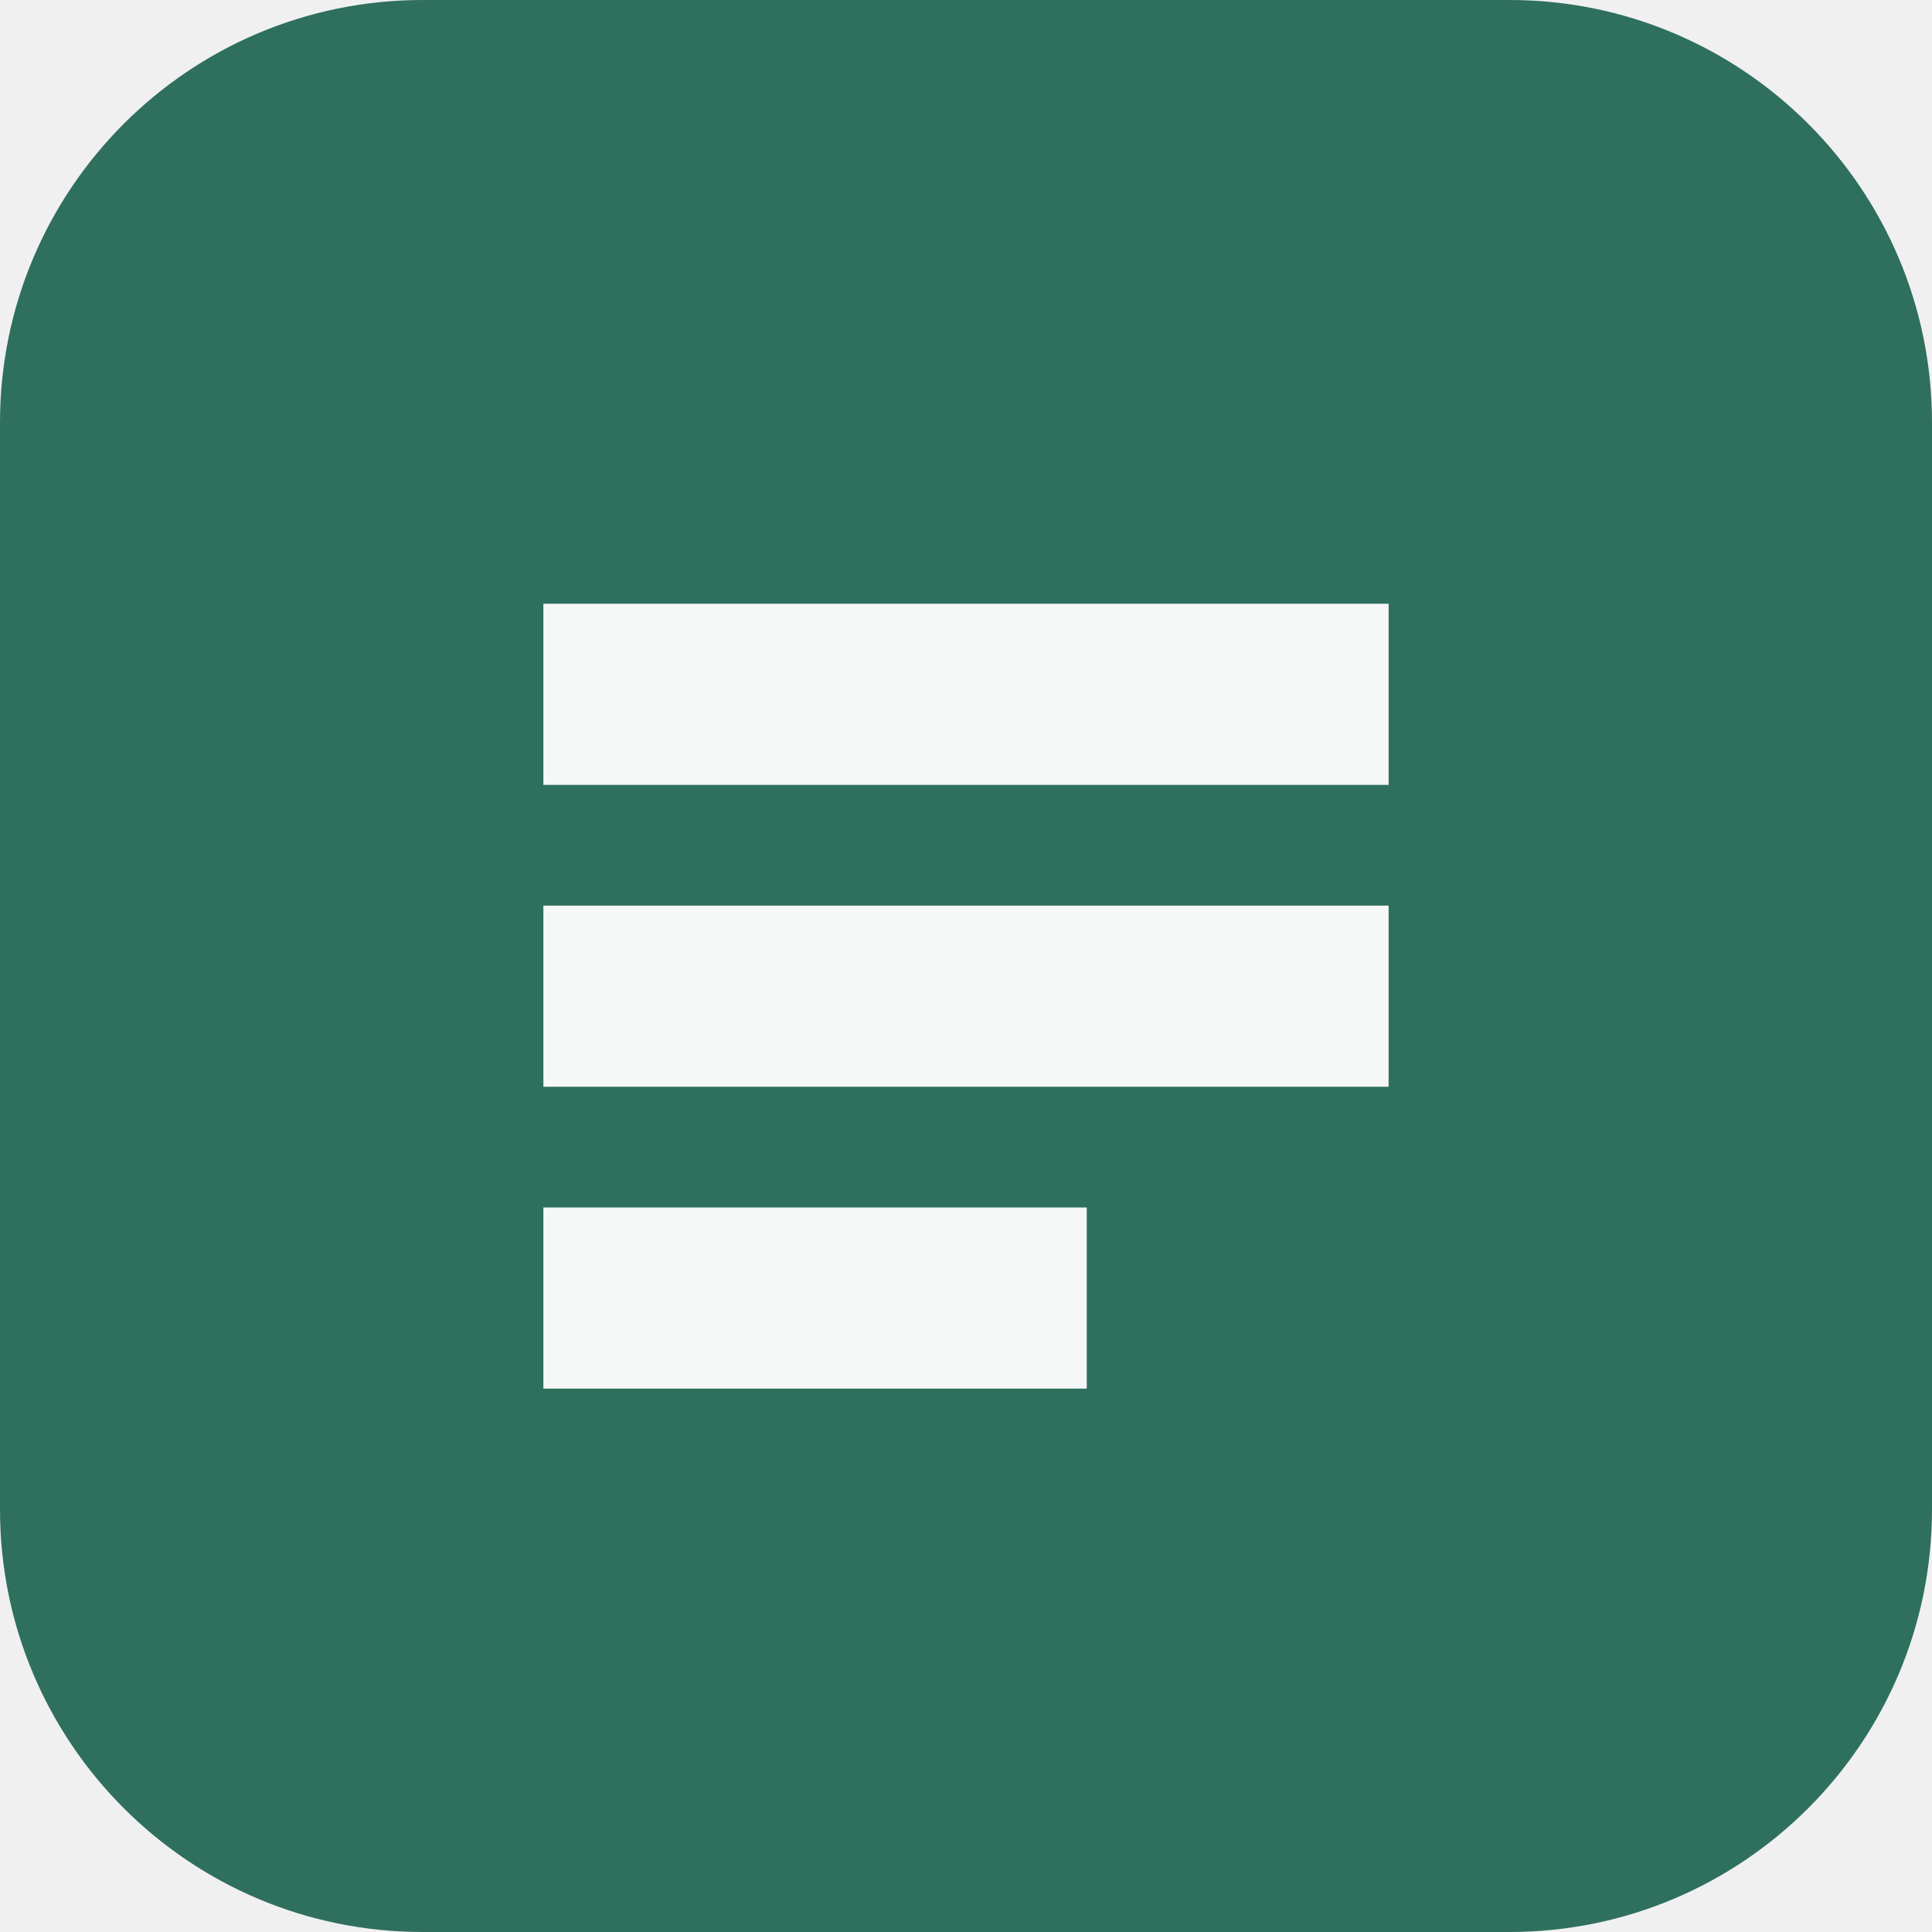
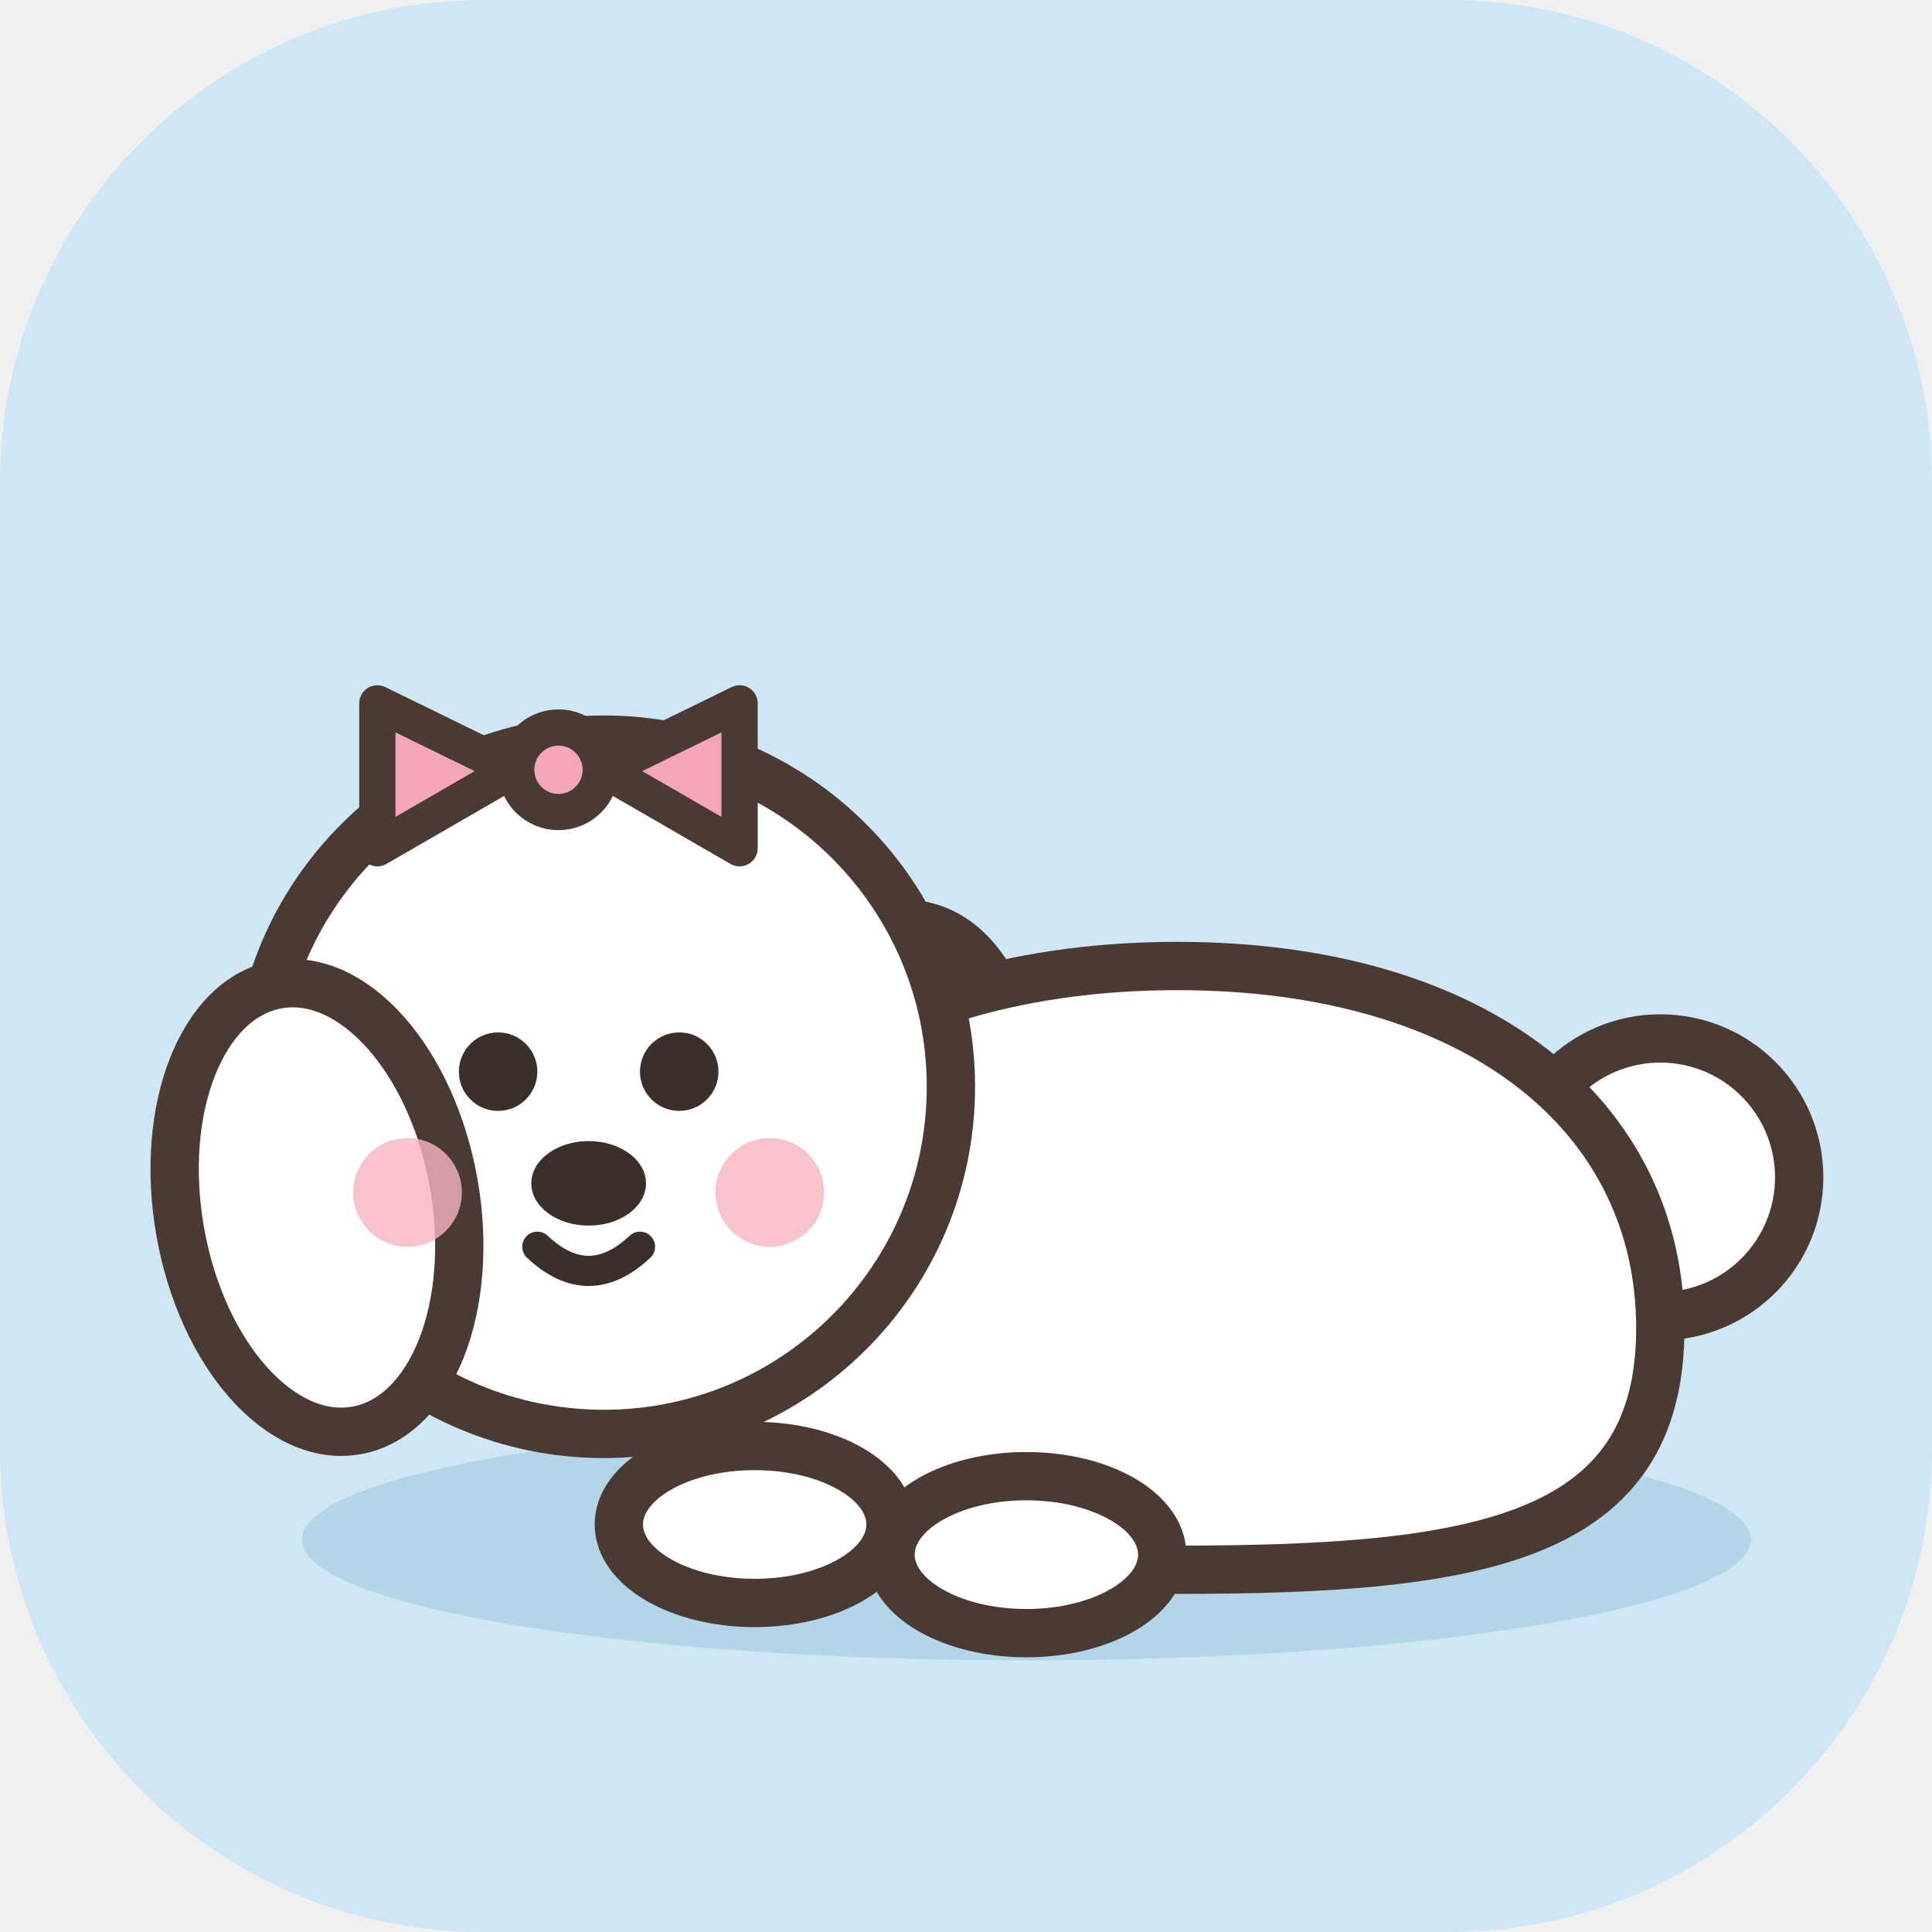
<svg xmlns="http://www.w3.org/2000/svg" viewBox="0 0 64 64">
-   <rect width="64" height="64" rx="14" fill="#2f6f5e" />
-   <path d="M18 20h28v6H18zM18 30h28v6H18zM18 40h18v6H18z" fill="#fff" opacity=".95" />
+   <rect width="64" height="64" rx="16" fill="#cfe7f5" />
+   <g id="pup">
+     <ellipse cx="34" cy="51" rx="24" ry="4" fill="#a8cfe3" opacity=".75" />
+     <g stroke="#4a3a33" stroke-width="1.6" stroke-linejoin="round" stroke-linecap="round" fill="#fff">
+       <circle cx="55" cy="39" r="4.6" />
+       <ellipse cx="29" cy="38" rx="4.6" ry="7.5" transform="rotate(12 29 38)" />
+       <path d="M22 44c0-7 7-12 17-12s16 5 16 12-6 8-16 8-17-1-17-8z" />
+       <circle cx="20" cy="36" r="11.5" />
+       <ellipse cx="10.5" cy="40" rx="4.6" ry="7.5" transform="rotate(-10 10.5 40)" />
+       <ellipse cx="25" cy="50.5" rx="4.5" ry="2.6" />
+       <ellipse cx="34" cy="51.5" rx="4.5" ry="2.6" />
+     </g>
+     <g fill="#f4a6b8" stroke="#4a3a33" stroke-width="1.2" stroke-linejoin="round">
+       <path d="M17 25.5l-4.5-2.2v4.8z" />
+       <path d="M20 25.5l4.5-2.2v4.8z" />
+       <circle cx="18.5" cy="25.5" r="1.4" />
+     </g>
+     <g fill="#3b2f2a">
+       <circle cx="16.5" cy="35.5" r="1.3" />
+       <circle cx="22.5" cy="35.5" r="1.3" />
+       <ellipse cx="19.5" cy="39.2" rx="1.9" ry="1.4" />
+     </g>
+     <path d="M17.8 41.3q1.7 1.6 3.4 0" fill="none" stroke="#3b2f2a" stroke-width="1" stroke-linecap="round" />
+     <circle cx="13.5" cy="39.5" r="1.8" fill="#f6b4c0" opacity=".8" />
+     <circle cx="25.5" cy="39.5" r="1.8" fill="#f6b4c0" opacity=".8" />
+   </g>
</svg>
